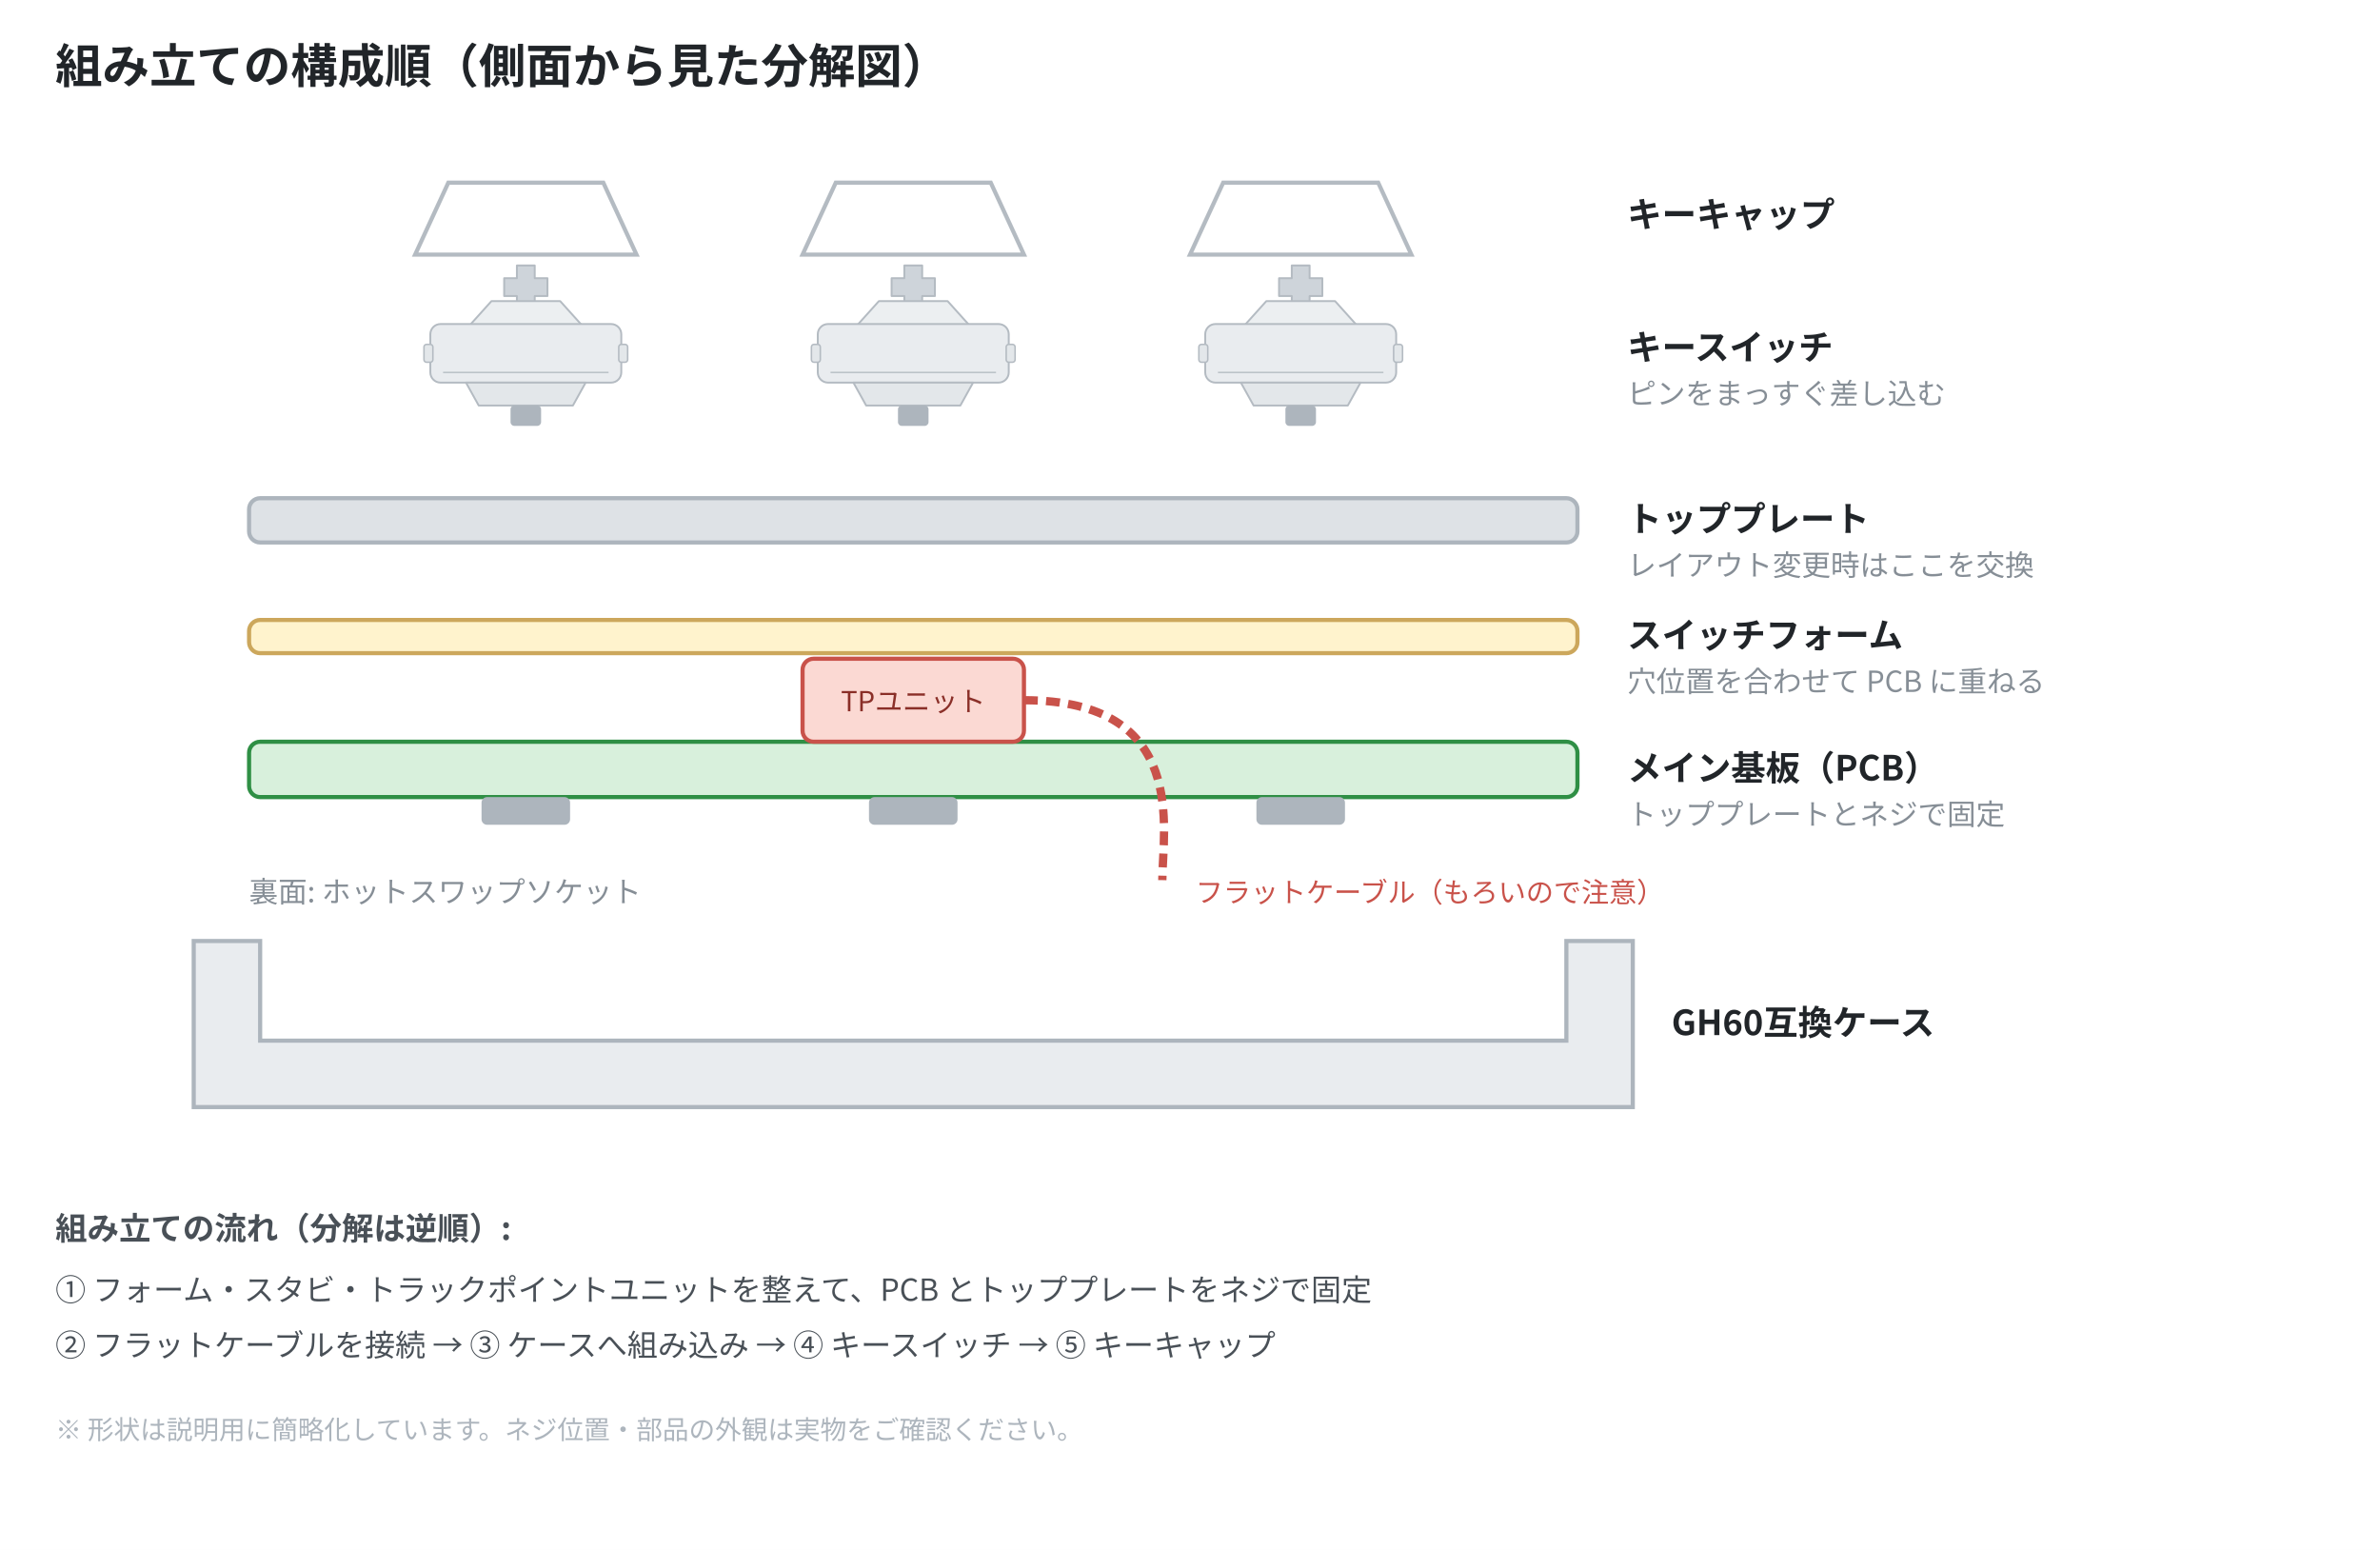
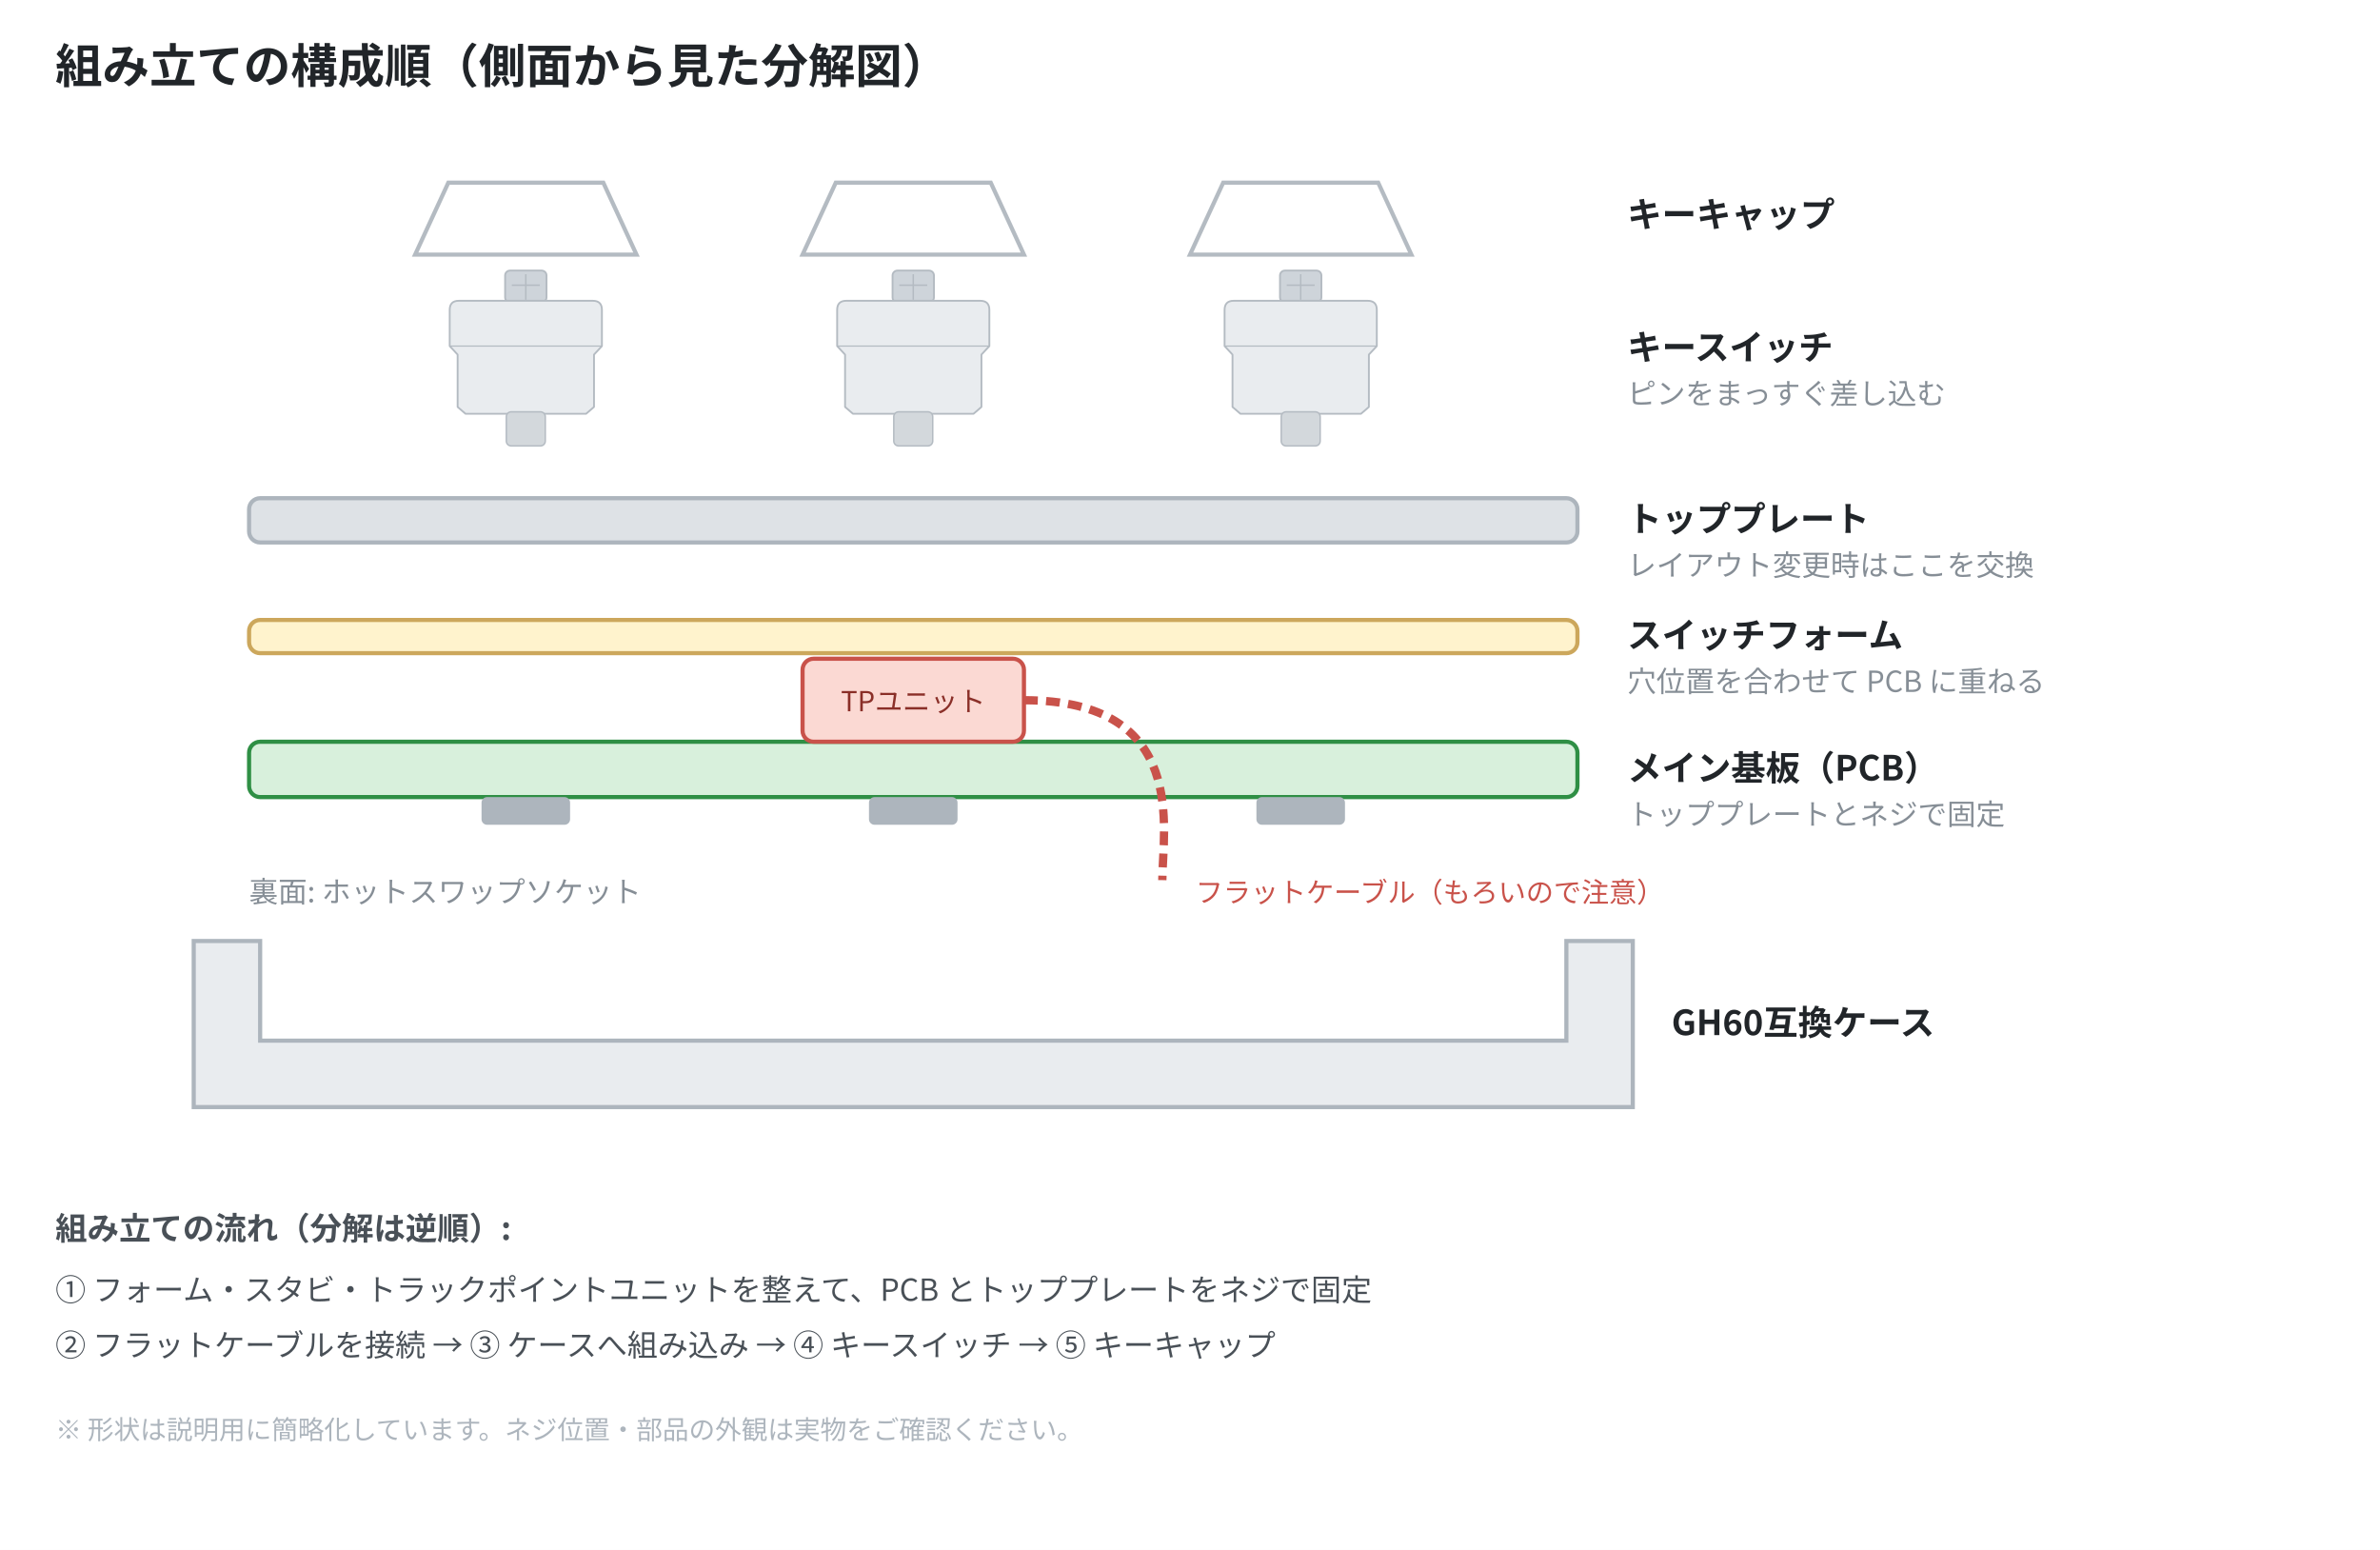
<svg xmlns="http://www.w3.org/2000/svg" width="860" height="560" viewBox="0 0 860 560" font-family="'Noto Sans CJK JP','Noto Sans JP','Hiragino Sans','Yu Gothic UI',sans-serif">
  <defs>
    <marker id="arr" markerWidth="7" markerHeight="7" refX="5" refY="3.5" orient="auto">
      <path d="M0,0 L7,3.5 L0,7 z" fill="#868e96" />
    </marker>
    <g id="mxsw">
-       <path d="M68 2 h14 v10 h10 v14 h-10 v10 h-14 v-10 h-10 v-14 h10 z" fill="#ced4da" stroke="#b4bbc2" stroke-width="1.5" stroke-linejoin="round" />
-       <path d="M30 50 L48 30 H102 L120 50 Z" fill="#eceff1" stroke="#b4bbc2" stroke-width="1.5" stroke-linejoin="round" />
-       <rect x="0" y="48" width="150" height="46" rx="8" fill="#e9ecef" stroke="#b4bbc2" stroke-width="1.5" />
-       <rect x="-5" y="64" width="7" height="14" rx="2" fill="#e3e7ea" stroke="#b4bbc2" stroke-width="1.2" />
-       <rect x="148" y="64" width="7" height="14" rx="2" fill="#e3e7ea" stroke="#b4bbc2" stroke-width="1.2" />
-       <line x1="10" y1="86" x2="140" y2="86" stroke="#b4bbc2" stroke-width="1" />
-       <path d="M28 94 H122 L112 112 H38 Z" fill="#e3e7ea" stroke="#b4bbc2" stroke-width="1.5" stroke-linejoin="round" />
-       <rect x="63" y="112" width="24" height="16" rx="3" fill="#adb5bd" />
+       <rect x="45.5" y="4" width="34" height="26" rx="4" fill="#ced4da" stroke="#b4bbc2" stroke-width="1.5" />
+       <line x1="62.5" y1="7" x2="62.5" y2="28" stroke="#b4bbc2" stroke-width="1.2" />
+       <line x1="51" y1="16" x2="74" y2="16" stroke="#b4bbc2" stroke-width="1.2" />
+       <path d="M 7.5 28.8 L 117.5 28.8 Q 125 28.8 125 36.3 L 125 66 L 118.5 73 L 118.5 116 L 112 121.6 L 13 121.6 L 6.5 116 L 6.5 73 L 0 66 L 0 36.3 Q 0 28.8 7.5 28.8 Z" fill="#e9ecef" stroke="#b4bbc2" stroke-width="1.5" stroke-linejoin="round" />
+       <line x1="0" y1="66" x2="125" y2="66" stroke="#b4bbc2" stroke-width="1" />
+       <rect x="46.5" y="120" width="32" height="28" rx="4" fill="#d3d8dc" stroke="#b4bbc2" stroke-width="1.2" />
    </g>
  </defs>
  <rect width="860" height="560" fill="#ffffff" />
  <text x="20" y="30" font-size="17" fill="#212529" text-anchor="start" font-weight="700">組み立ての構成順（側面から見た分解図）</text>
  <path d="M 150 92 L 162 66 L 218 66 L 230 92 Z" fill="#ffffff" stroke="#b4bbc2" stroke-width="1.5" />
  <path d="M 290 92 L 302 66 L 358 66 L 370 92 Z" fill="#ffffff" stroke="#b4bbc2" stroke-width="1.5" />
  <path d="M 430 92 L 442 66 L 498 66 L 510 92 Z" fill="#ffffff" stroke="#b4bbc2" stroke-width="1.5" />
  <text x="588" y="82" font-size="12.5" fill="#212529" text-anchor="start" font-weight="700">キーキャップ</text>
-   <use href="#mxsw" transform="translate(155.5,95) scale(0.46)" />
-   <use href="#mxsw" transform="translate(295.5,95) scale(0.46)" />
-   <use href="#mxsw" transform="translate(435.5,95) scale(0.46)" />
+   <use href="#mxsw" transform="translate(162.5,96) scale(0.44)" />
+   <use href="#mxsw" transform="translate(302.5,96) scale(0.44)" />
+   <use href="#mxsw" transform="translate(442.5,96) scale(0.44)" />
  <text x="588" y="130" font-size="12.5" fill="#212529" text-anchor="start" font-weight="700">キースイッチ</text>
  <text x="588" y="146" font-size="10.5" fill="#868e96" text-anchor="start">ピンをまっすぐ差し込む</text>
  <rect x="90" y="180" width="480" height="16" rx="4" fill="#dee2e6" stroke="#adb5bd" stroke-width="1.5" />
  <text x="588" y="192.0" font-size="12.5" fill="#212529" text-anchor="start" font-weight="700">トッププレート</text>
  <text x="588" y="208.0" font-size="10.5" fill="#868e96" text-anchor="start">レイアウト変更時はここを交換</text>
  <rect x="90" y="224" width="480" height="12" rx="4" fill="#fff3cd" stroke="#cca75c" stroke-width="1.5" />
  <text x="588" y="234.0" font-size="12.5" fill="#212529" text-anchor="start" font-weight="700">スイッチフォーム</text>
  <text x="588" y="250.0" font-size="10.5" fill="#868e96" text-anchor="start">穴位置を合わせて PCB に重ねる</text>
  <rect x="90" y="268" width="480" height="20" rx="4" fill="#d8f0dc" stroke="#2f8f45" stroke-width="1.5" />
  <text x="588" y="282.0" font-size="12.5" fill="#212529" text-anchor="start" font-weight="700">メイン基板（PCB）</text>
  <text x="588" y="298.0" font-size="10.5" fill="#868e96" text-anchor="start">トッププレートとネジで固定</text>
  <rect x="290" y="238" width="80" height="30" rx="4" fill="#fbd9d3" stroke="#c9524a" stroke-width="1.5" />
  <text x="330" y="257" font-size="10" fill="#8a2f28" text-anchor="middle">TPユニット</text>
  <path d="M 370 253 C 430 253 420 300 420 318" fill="none" stroke="#c9524a" stroke-width="3" stroke-dasharray="5,3" />
  <text x="432" y="326" font-size="10" fill="#c9524a" text-anchor="start">フラットケーブル（もろいので注意）</text>
  <rect x="174" y="288" width="32" height="10" rx="2" fill="#adb5bd" />
  <rect x="314" y="288" width="32" height="10" rx="2" fill="#adb5bd" />
  <rect x="454" y="288" width="32" height="10" rx="2" fill="#adb5bd" />
  <text x="90" y="326" font-size="10.5" fill="#868e96" text-anchor="start">裏面: ホットスワップソケット</text>
  <path d="M 70 340 L 70 400 L 590 400 L 590 340 L 566 340 L 566 376 L 94 376 L 94 340 Z" fill="#e9ecef" stroke="#adb5bd" stroke-width="1.5" />
  <text x="604" y="374" font-size="12.5" fill="#212529" text-anchor="start" font-weight="700">GH60互換ケース</text>
  <text x="20" y="448" font-size="11.5" fill="#495057" text-anchor="start" font-weight="700">組み立ての流れ（分解は逆順）:</text>
  <text x="20" y="470" font-size="11" fill="#495057" text-anchor="start">① フォーム・スタビ・トラックポイントユニットを整えて、PCB とトッププレートをネジで固定</text>
  <text x="20" y="490" font-size="11" fill="#495057" text-anchor="start">② フラットケーブルを接続 → ③ ケースへ組み込み → ④ キースイッチ → ⑤ キーキャップ</text>
  <text x="20" y="520" font-size="9.5" fill="#adb5bd" text-anchor="start">※ 形状は説明用に簡略化しています。ネジ位置・部品の外観は実物をご確認ください。</text>
</svg>
